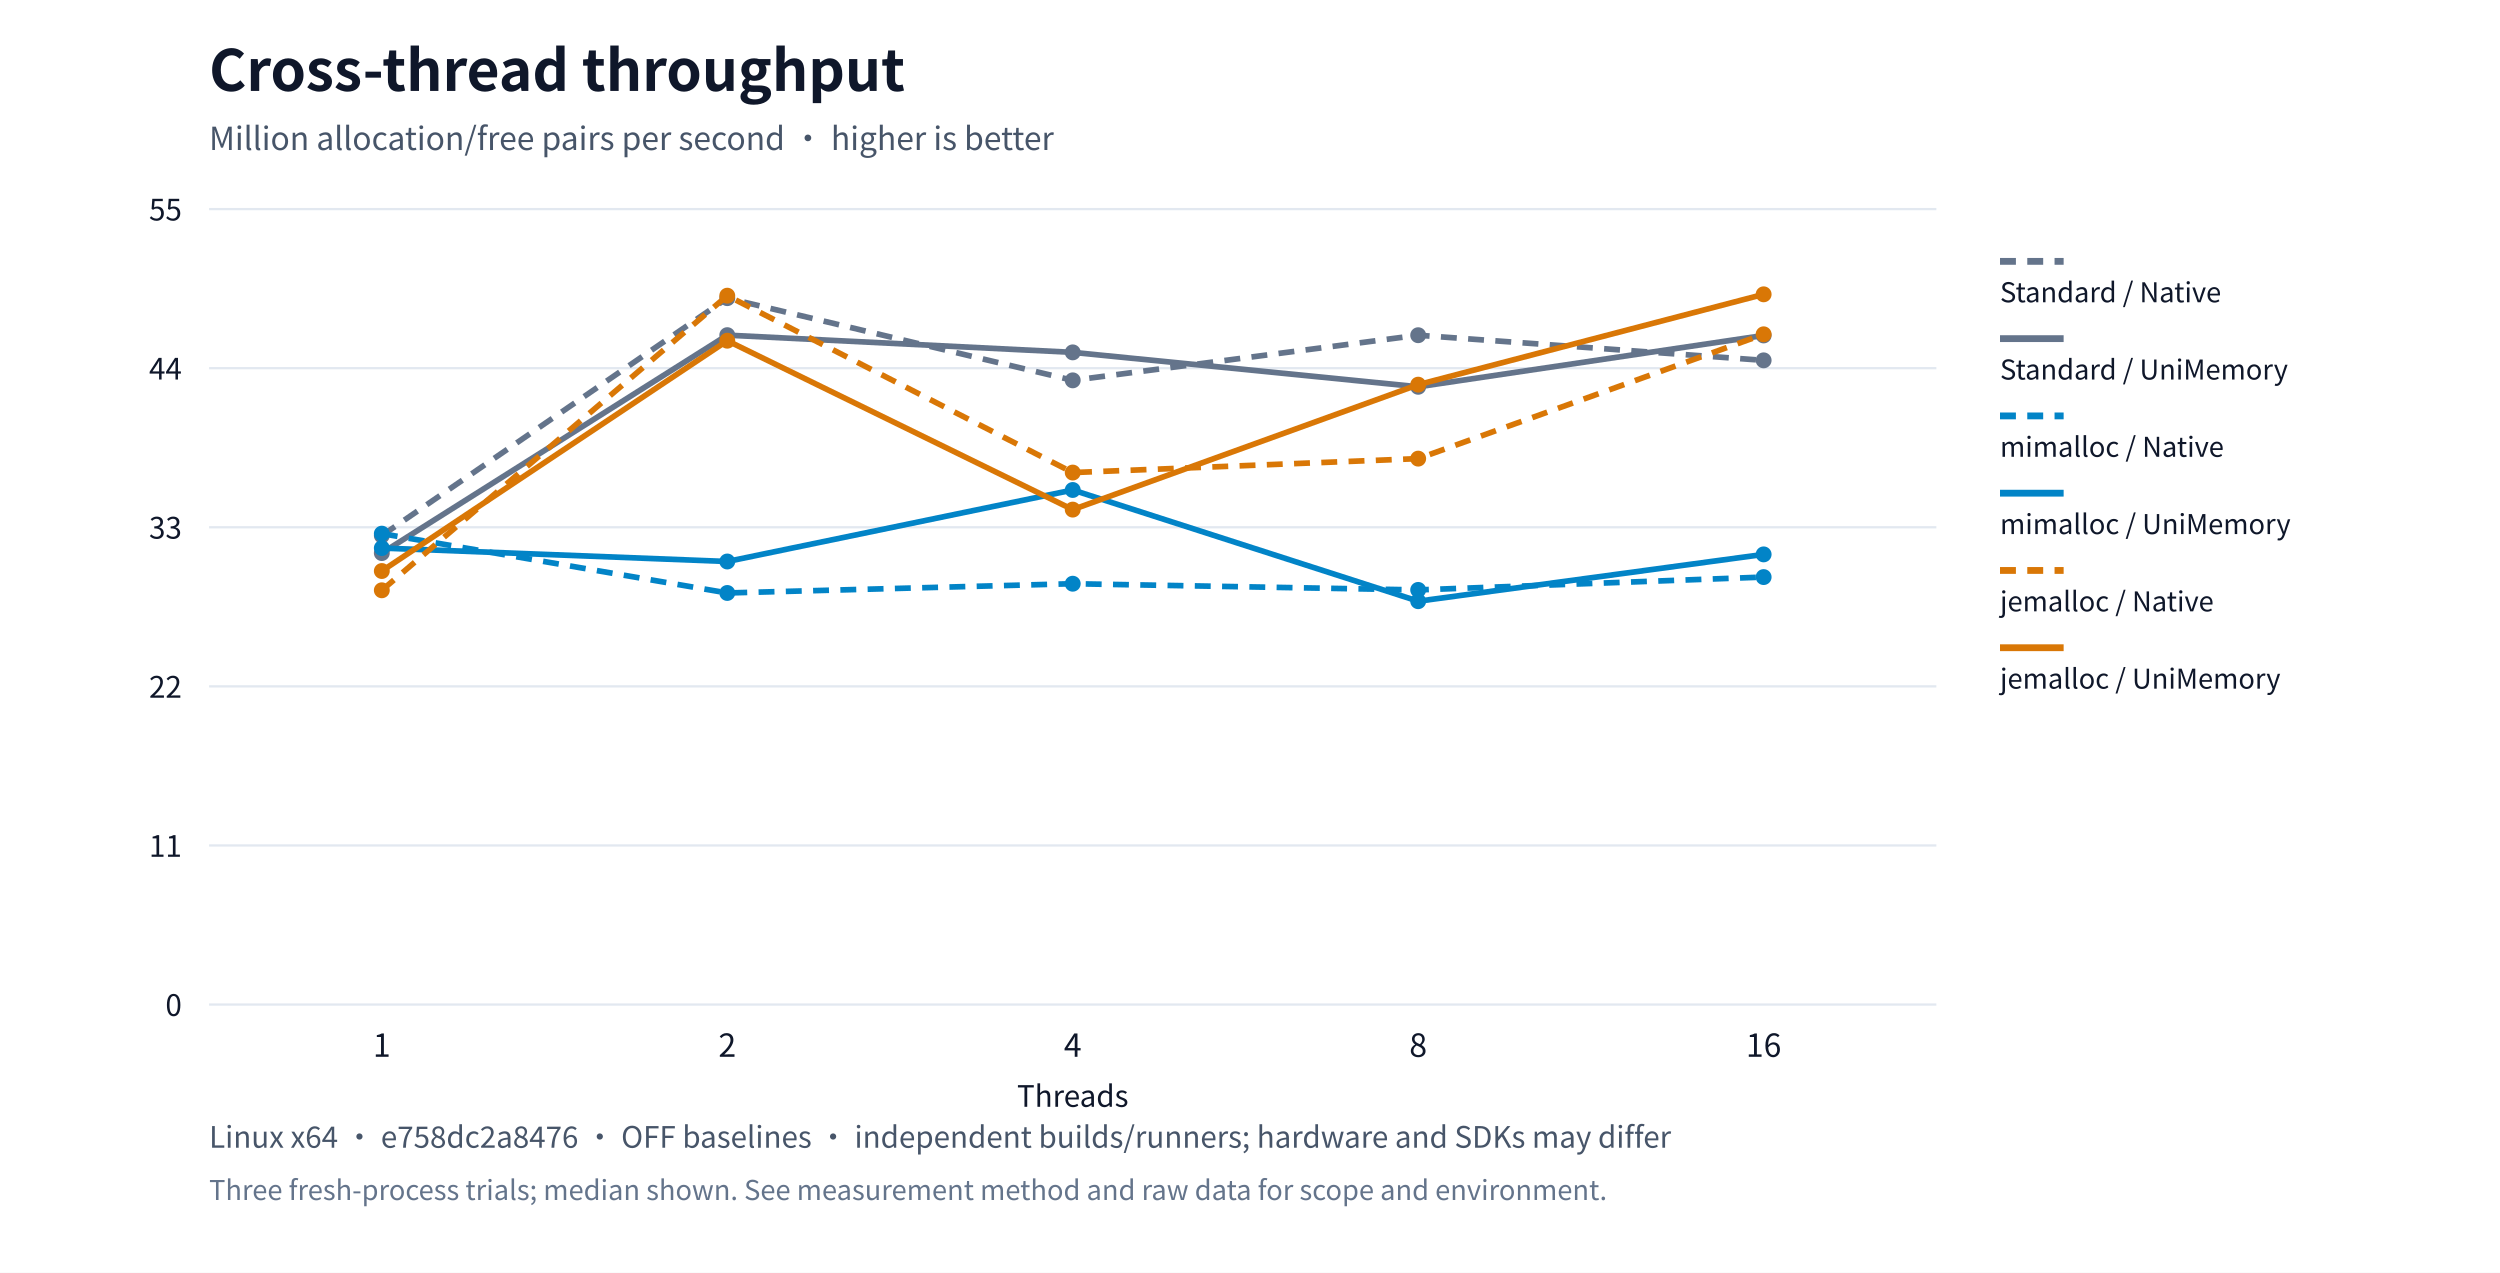
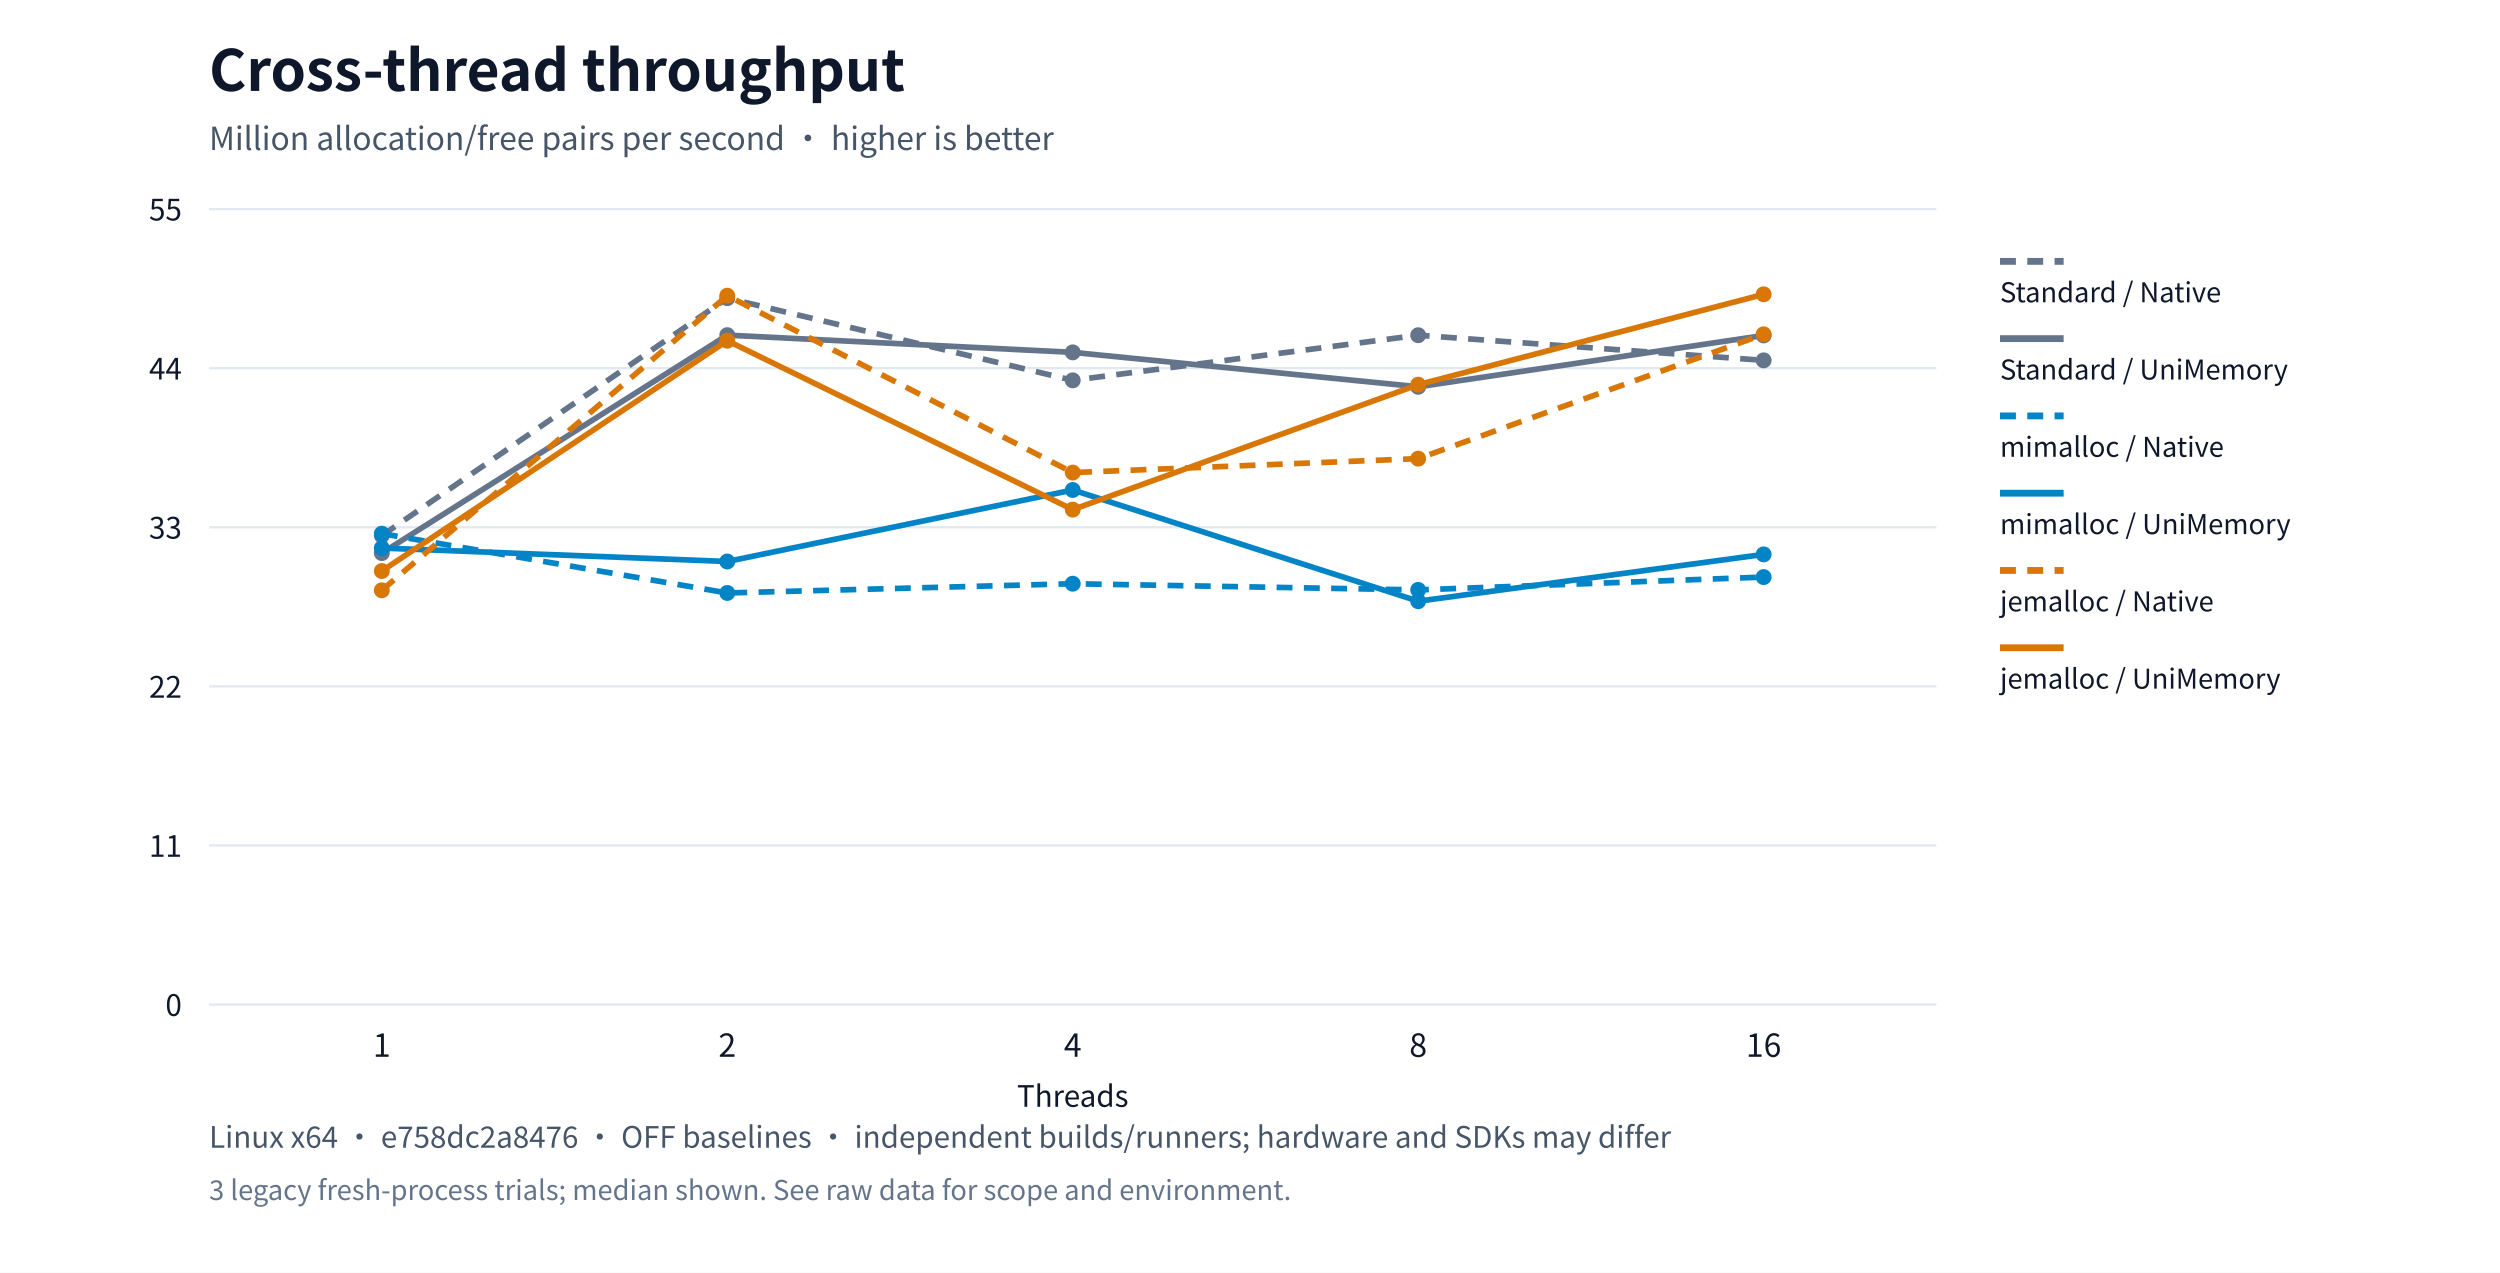
<svg xmlns="http://www.w3.org/2000/svg" xml:lang="en" viewBox="0 0 1100 560" role="img">
  <rect width="1100" height="560" fill="#ffffff" />
  <g font-family="system-ui,Segoe UI,Microsoft YaHei,PingFang SC,Noto Sans CJK SC,sans-serif" fill="#0f172a">
    <text x="92" y="40" font-size="25" font-weight="650">Cross-thread throughput</text>
    <text x="92" y="66" font-size="14" fill="#475569">Million allocation/free pairs per second · higher is better</text>
    <path d="M92,442.0h760" stroke="#e2e8f0" />
    <text x="80" y="447.0" text-anchor="end" font-size="13">0</text>
    <path d="M92,372.0h760" stroke="#e2e8f0" />
    <text x="80" y="377.0" text-anchor="end" font-size="13">11</text>
    <path d="M92,302.0h760" stroke="#e2e8f0" />
    <text x="80" y="307.0" text-anchor="end" font-size="13">22</text>
    <path d="M92,232.0h760" stroke="#e2e8f0" />
    <text x="80" y="237.0" text-anchor="end" font-size="13">33</text>
    <path d="M92,162.0h760" stroke="#e2e8f0" />
    <text x="80" y="167.0" text-anchor="end" font-size="13">44</text>
    <path d="M92,92.0h760" stroke="#e2e8f0" />
    <text x="80" y="97.0" text-anchor="end" font-size="13">55</text>
    <text x="168.0" y="465" text-anchor="middle" font-size="14">1</text>
    <text x="320.0" y="465" text-anchor="middle" font-size="14">2</text>
    <text x="472.0" y="465" text-anchor="middle" font-size="14">4</text>
    <text x="624.0" y="465" text-anchor="middle" font-size="14">8</text>
    <text x="776.0" y="465" text-anchor="middle" font-size="14">16</text>
    <circle cx="168.0" cy="235.656" r="3.5" fill="#64748b" />
    <circle cx="320.0" cy="131.189" r="3.5" fill="#64748b" />
    <circle cx="472.0" cy="167.353" r="3.5" fill="#64748b" />
    <circle cx="624.0" cy="147.494" r="3.5" fill="#64748b" />
    <circle cx="776.0" cy="158.552" r="3.5" fill="#64748b" />
    <polyline points="168.0,235.656 320.0,131.189 472.0,167.353 624.0,147.494 776.0,158.552" fill="none" stroke="#64748b" stroke-width="2.5" stroke-dasharray="7 5" />
    <path d="M880,115h28" stroke="#64748b" stroke-width="3" stroke-dasharray="7 5" />
    <text x="880" y="133" font-size="12">Standard / Native</text>
    <circle cx="168.0" cy="243.355" r="3.5" fill="#64748b" />
    <circle cx="320.0" cy="147.465" r="3.5" fill="#64748b" />
    <circle cx="472.0" cy="155.043" r="3.5" fill="#64748b" />
    <circle cx="624.0" cy="170.189" r="3.5" fill="#64748b" />
    <circle cx="776.0" cy="147.594" r="3.5" fill="#64748b" />
    <polyline points="168.0,243.355 320.0,147.465 472.0,155.043 624.0,170.189 776.0,147.594" fill="none" stroke="#64748b" stroke-width="2.5" />
    <path d="M880,149h28" stroke="#64748b" stroke-width="3" />
    <text x="880" y="167" font-size="12">Standard / UniMemory</text>
    <circle cx="168.0" cy="234.804" r="3.5" fill="#0284c7" />
    <circle cx="320.0" cy="260.907" r="3.5" fill="#0284c7" />
    <circle cx="472.0" cy="256.836" r="3.5" fill="#0284c7" />
    <circle cx="624.0" cy="259.56" r="3.5" fill="#0284c7" />
    <circle cx="776.0" cy="253.913" r="3.5" fill="#0284c7" />
    <polyline points="168.0,234.804 320.0,260.907 472.0,256.836 624.0,259.56 776.0,253.913" fill="none" stroke="#0284c7" stroke-width="2.5" stroke-dasharray="7 5" />
    <path d="M880,183h28" stroke="#0284c7" stroke-width="3" stroke-dasharray="7 5" />
    <text x="880" y="201" font-size="12">mimalloc / Native</text>
    <circle cx="168.0" cy="241.142" r="3.5" fill="#0284c7" />
    <circle cx="320.0" cy="247.06" r="3.5" fill="#0284c7" />
    <circle cx="472.0" cy="215.592" r="3.5" fill="#0284c7" />
    <circle cx="624.0" cy="264.528" r="3.5" fill="#0284c7" />
    <circle cx="776.0" cy="243.93" r="3.5" fill="#0284c7" />
    <polyline points="168.0,241.142 320.0,247.06 472.0,215.592 624.0,264.528 776.0,243.93" fill="none" stroke="#0284c7" stroke-width="2.5" />
    <path d="M880,217h28" stroke="#0284c7" stroke-width="3" />
    <text x="880" y="235" font-size="12">mimalloc / UniMemory</text>
    <circle cx="168.0" cy="259.729" r="3.5" fill="#d97706" />
    <circle cx="320.0" cy="130.102" r="3.5" fill="#d97706" />
    <circle cx="472.0" cy="207.931" r="3.5" fill="#d97706" />
    <circle cx="624.0" cy="201.797" r="3.5" fill="#d97706" />
    <circle cx="776.0" cy="147.095" r="3.5" fill="#d97706" />
    <polyline points="168.0,259.729 320.0,130.102 472.0,207.931 624.0,201.797 776.0,147.095" fill="none" stroke="#d97706" stroke-width="2.5" stroke-dasharray="7 5" />
    <path d="M880,251h28" stroke="#d97706" stroke-width="3" stroke-dasharray="7 5" />
    <text x="880" y="269" font-size="12">jemalloc / Native</text>
    <circle cx="168.0" cy="251.249" r="3.5" fill="#d97706" />
    <circle cx="320.0" cy="149.909" r="3.5" fill="#d97706" />
    <circle cx="472.0" cy="224.228" r="3.5" fill="#d97706" />
    <circle cx="624.0" cy="169.253" r="3.5" fill="#d97706" />
    <circle cx="776.0" cy="129.5" r="3.5" fill="#d97706" />
    <polyline points="168.0,251.249 320.0,149.909 472.0,224.228 624.0,169.253 776.0,129.5" fill="none" stroke="#d97706" stroke-width="2.5" />
    <path d="M880,285h28" stroke="#d97706" stroke-width="3" />
    <text x="880" y="303" font-size="12">jemalloc / UniMemory</text>
    <text x="472" y="487" text-anchor="middle" font-size="13">Threads</text>
    <text x="92" y="505" font-size="13" fill="#475569">Linux x64 · e758dc2a8476 · OFF baselines · independent builds/runners; hardware and SDKs may differ</text>
-     <text x="92" y="528" font-size="12" fill="#64748b">Three fresh-process trials; median shown. See measurement method and raw data for scope and environment.</text>
+     <text x="92" y="528" font-size="12" fill="#64748b">3 legacy fresh-process trials; median shown. See raw data for scope and environment.</text>
  </g>
</svg>
